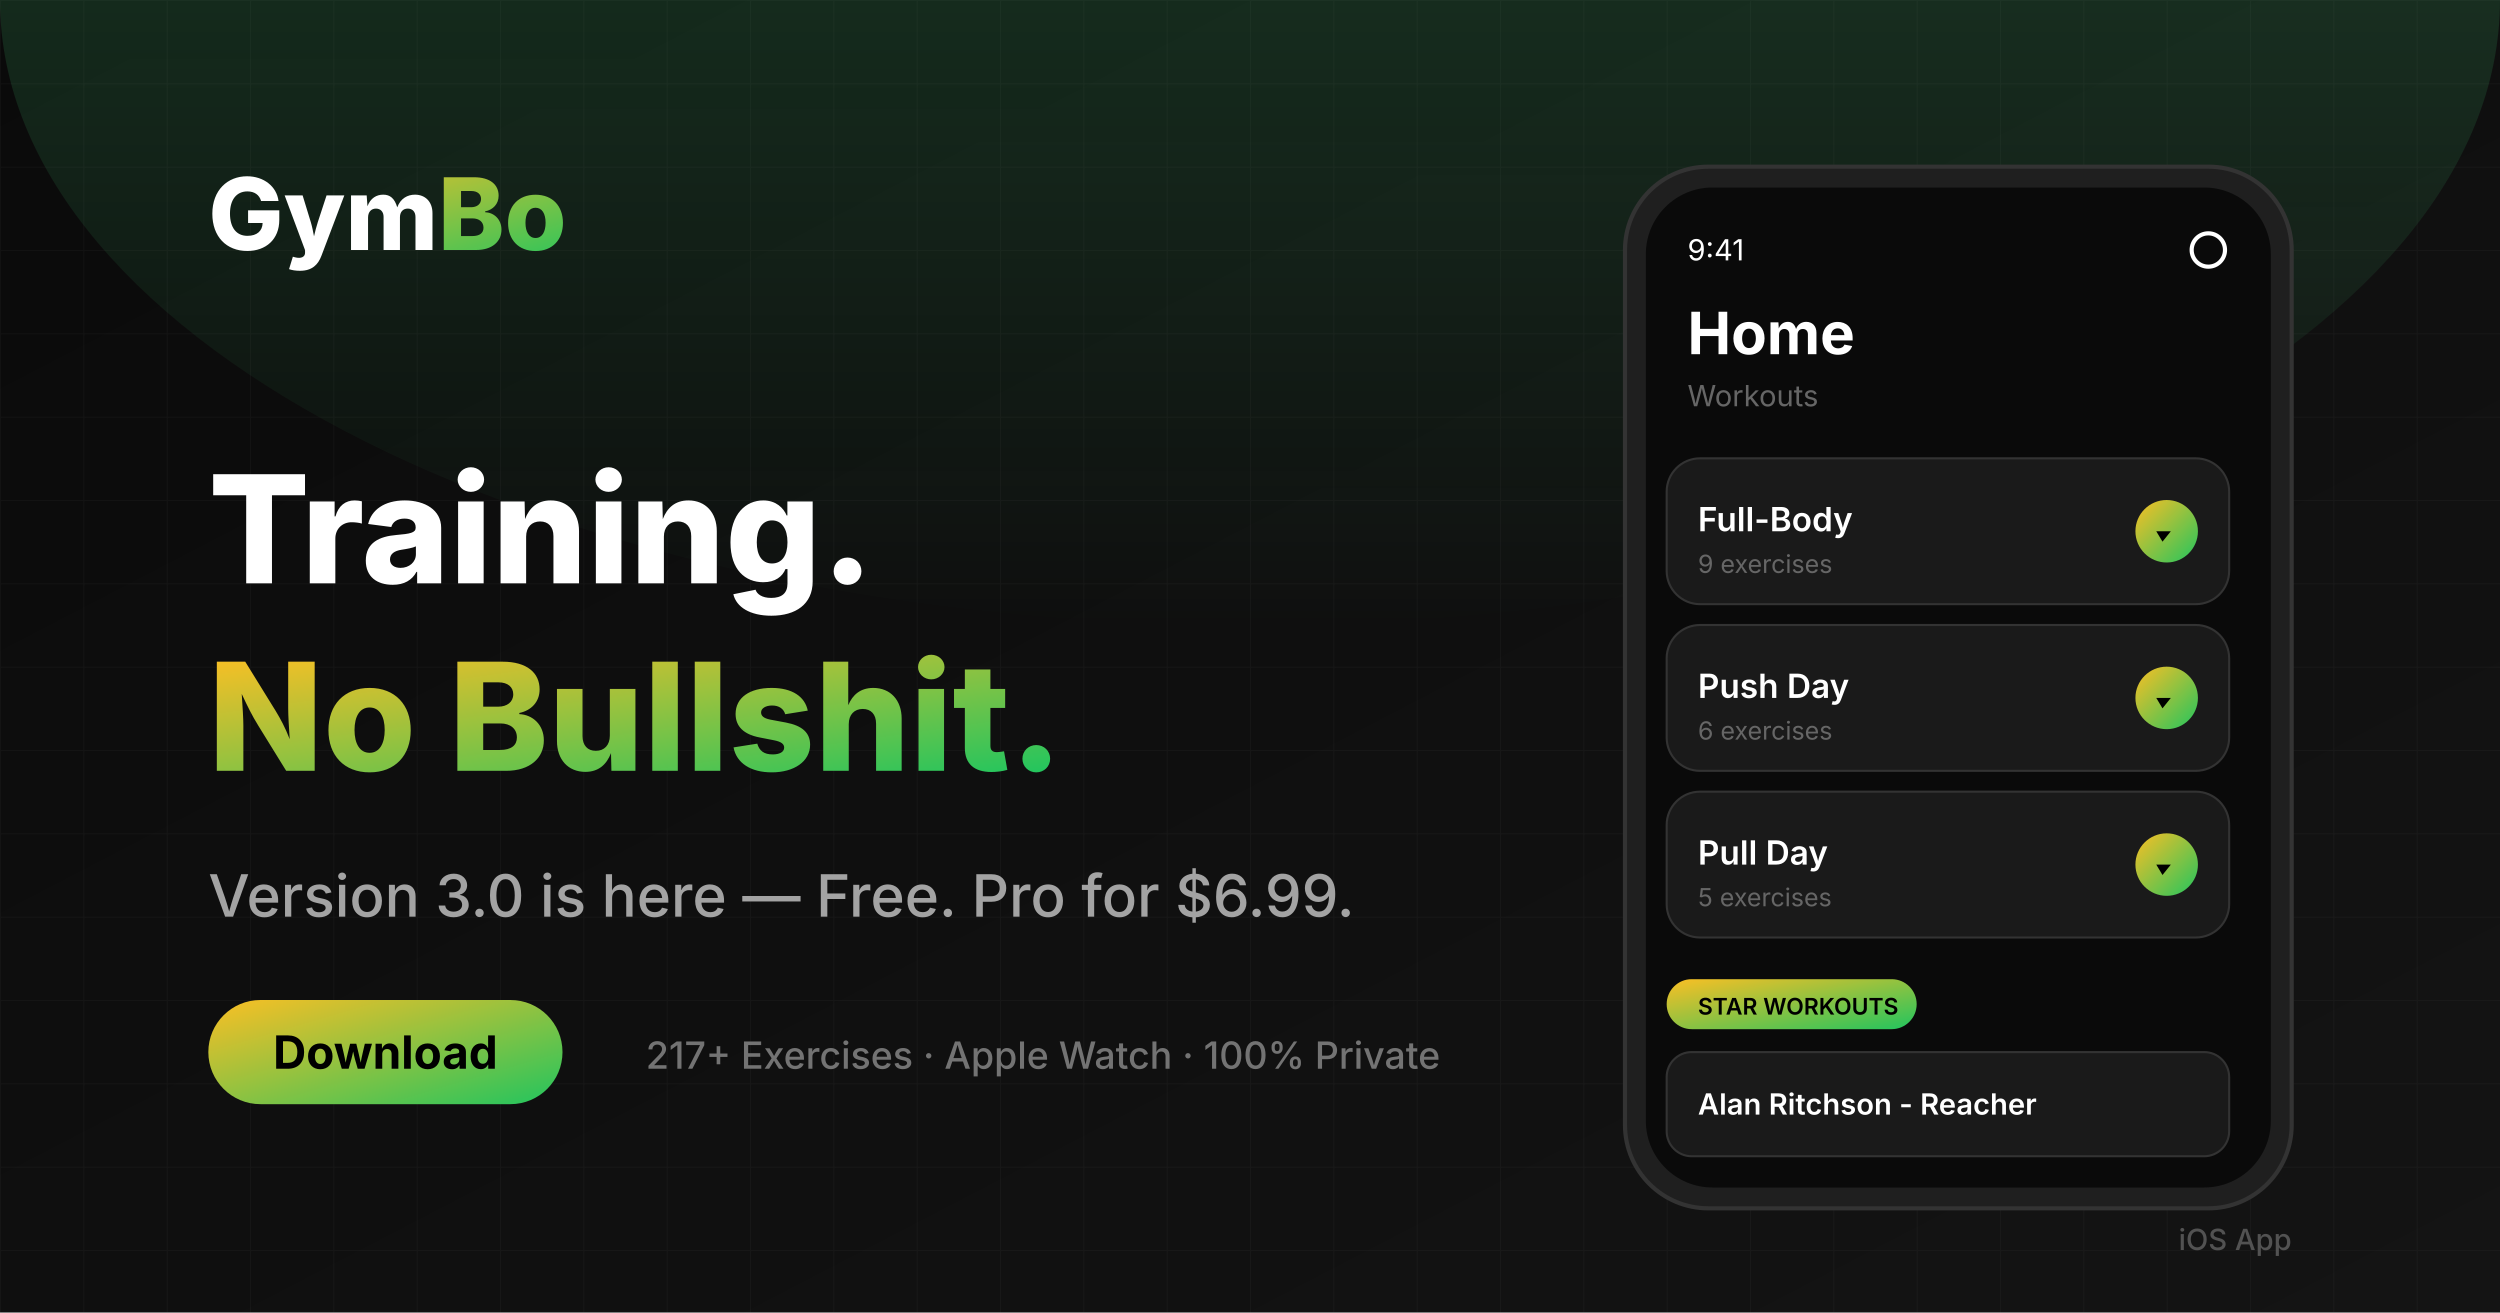
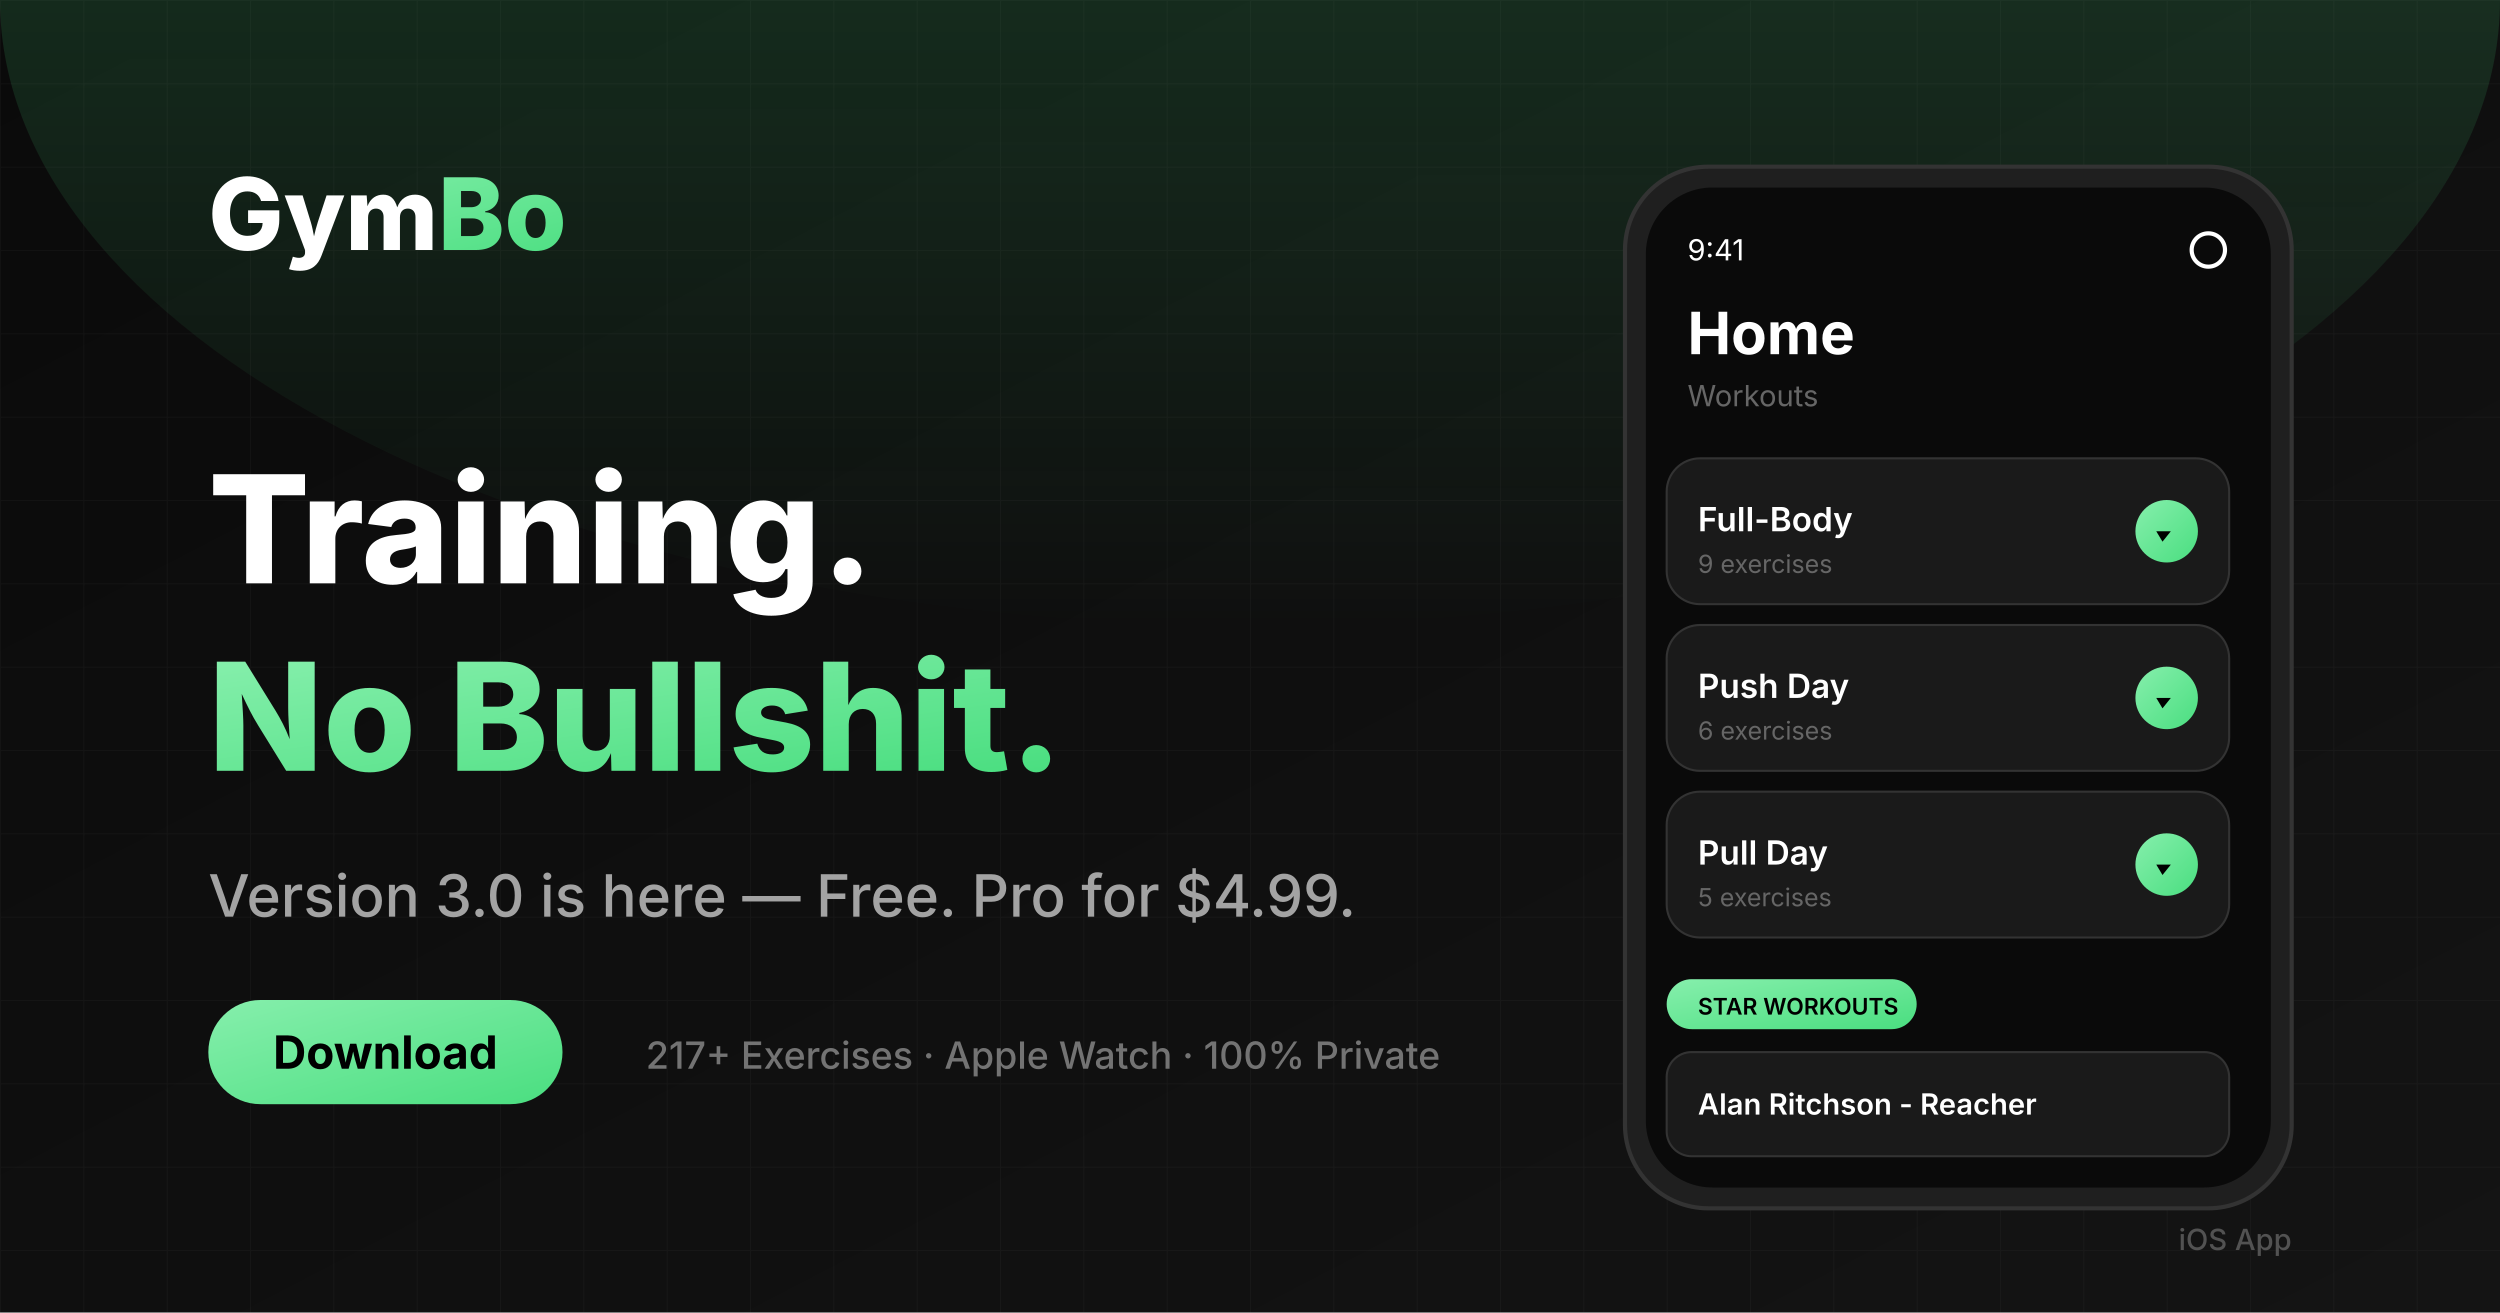
<svg xmlns="http://www.w3.org/2000/svg" viewBox="0 0 1200 630" width="1200" height="630">
  <defs>
    <linearGradient id="bgGrad" x1="0%" y1="0%" x2="100%" y2="100%">
      <stop offset="0%" style="stop-color:#0A0A0A" />
      <stop offset="100%" style="stop-color:#141414" />
    </linearGradient>
    <linearGradient id="accentGrad" x1="0%" y1="0%" x2="100%" y2="100%">
-       <stop offset="0%" style="stop-color:#FBBF24" />
-       <stop offset="100%" style="stop-color:#22C55E" />
+       <stop offset="0%" style="stop-color:#86EFAC" />
+       <stop offset="100%" style="stop-color:#4ADE80" />
    </linearGradient>
    <linearGradient id="glowGrad" x1="50%" y1="0%" x2="50%" y2="100%">
      <stop offset="0%" style="stop-color:#4ADE80;stop-opacity:0.3" />
      <stop offset="100%" style="stop-color:#4ADE80;stop-opacity:0" />
    </linearGradient>
  </defs>
  <rect width="1200" height="630" fill="url(#bgGrad)" />
  <ellipse cx="600" cy="0" rx="600" ry="300" fill="url(#glowGrad)" />
  <pattern id="grid" width="40" height="40" patternUnits="userSpaceOnUse">
    <path d="M 40 0 L 0 0 0 40" fill="none" stroke="rgba(255,255,255,0.03)" stroke-width="1" />
  </pattern>
  <rect width="1200" height="630" fill="url(#grid)" />
  <text x="100" y="120" font-family="Inter, -apple-system, sans-serif" font-size="48" font-weight="800" fill="#FFFFFF">Gym<tspan fill="url(#accentGrad)">Bo</tspan>
  </text>
  <text x="100" y="280" font-family="Inter, -apple-system, sans-serif" font-size="72" font-weight="800" fill="#FFFFFF">Training.</text>
  <text x="100" y="370" font-family="Inter, -apple-system, sans-serif" font-size="72" font-weight="800" fill="url(#accentGrad)">No Bullshit.</text>
-   <text x="100" y="440" font-family="Inter, -apple-system, sans-serif" font-size="28" font-weight="500" fill="#A3A3A3">Version 3.0 is here — Free. Pro for $6.99.</text>
+   <text x="100" y="440" font-family="Inter, -apple-system, sans-serif" font-size="28" font-weight="500" fill="#A3A3A3">Version 3.0 is here — Free. Pro for $4.99.</text>
  <rect x="100" y="480" width="170" height="50" rx="25" fill="url(#accentGrad)" />
  <text x="185" y="513" font-family="Inter, -apple-system, sans-serif" font-size="22" font-weight="700" fill="#000000" text-anchor="middle">Download</text>
  <text x="310" y="513" font-family="Inter, -apple-system, sans-serif" font-size="18" font-weight="500" fill="#737373">217+ Exercises · Apple Watch · 100% Private</text>
  <g transform="translate(780, 80)">
    <rect x="0" y="0" width="320" height="500" rx="40" fill="#1F1F1F" stroke="#333" stroke-width="2" />
    <rect x="10" y="10" width="300" height="480" rx="32" fill="#0A0A0A" />
    <text x="30" y="45" font-family="Inter, sans-serif" font-size="14" fill="#fff">9:41</text>
    <circle cx="280" cy="40" r="8" fill="none" stroke="#fff" stroke-width="2" />
    <text x="30" y="90" font-family="Inter, sans-serif" font-size="28" font-weight="700" fill="#fff">Home</text>
    <text x="30" y="115" font-family="Inter, sans-serif" font-size="14" fill="#666">Workouts</text>
    <rect x="20" y="140" width="270" height="70" rx="16" fill="#1a1a1a" stroke="#333" stroke-width="1" />
    <text x="35" y="175" font-family="Inter, sans-serif" font-size="16" font-weight="600" fill="#fff">Full-Body</text>
    <text x="35" y="195" font-family="Inter, sans-serif" font-size="12" fill="#666">9 exercises</text>
    <circle cx="260" cy="175" r="15" fill="url(#accentGrad)" />
    <path d="M255 175 L262 175 L258 180 Z" fill="#000" />
    <rect x="20" y="220" width="270" height="70" rx="16" fill="#1a1a1a" stroke="#333" stroke-width="1" />
    <text x="35" y="255" font-family="Inter, sans-serif" font-size="16" font-weight="600" fill="#fff">Push Day</text>
    <text x="35" y="275" font-family="Inter, sans-serif" font-size="12" fill="#666">6 exercises</text>
    <circle cx="260" cy="255" r="15" fill="url(#accentGrad)" />
    <path d="M255 255 L262 255 L258 260 Z" fill="#000" />
    <rect x="20" y="300" width="270" height="70" rx="16" fill="#1a1a1a" stroke="#333" stroke-width="1" />
    <text x="35" y="335" font-family="Inter, sans-serif" font-size="16" font-weight="600" fill="#fff">Pull Day</text>
    <text x="35" y="355" font-family="Inter, sans-serif" font-size="12" fill="#666">5 exercises</text>
    <circle cx="260" cy="335" r="15" fill="url(#accentGrad)" />
    <path d="M255 335 L262 335 L258 340 Z" fill="#000" />
    <rect x="20" y="390" width="120" height="24" rx="12" fill="url(#accentGrad)" />
    <text x="35" y="407" font-family="Inter, sans-serif" font-size="11" font-weight="600" fill="#000">STAR WORKOUTS</text>
    <rect x="20" y="425" width="270" height="50" rx="12" fill="#1a1a1a" stroke="#333" stroke-width="1" />
    <text x="35" y="455" font-family="Inter, sans-serif" font-size="14" font-weight="600" fill="#fff">Alan Ritchson - Reacher</text>
  </g>
  <text x="1100" y="600" font-family="Inter, -apple-system, sans-serif" font-size="14" font-weight="500" fill="#525252" text-anchor="end">iOS App</text>
</svg>
